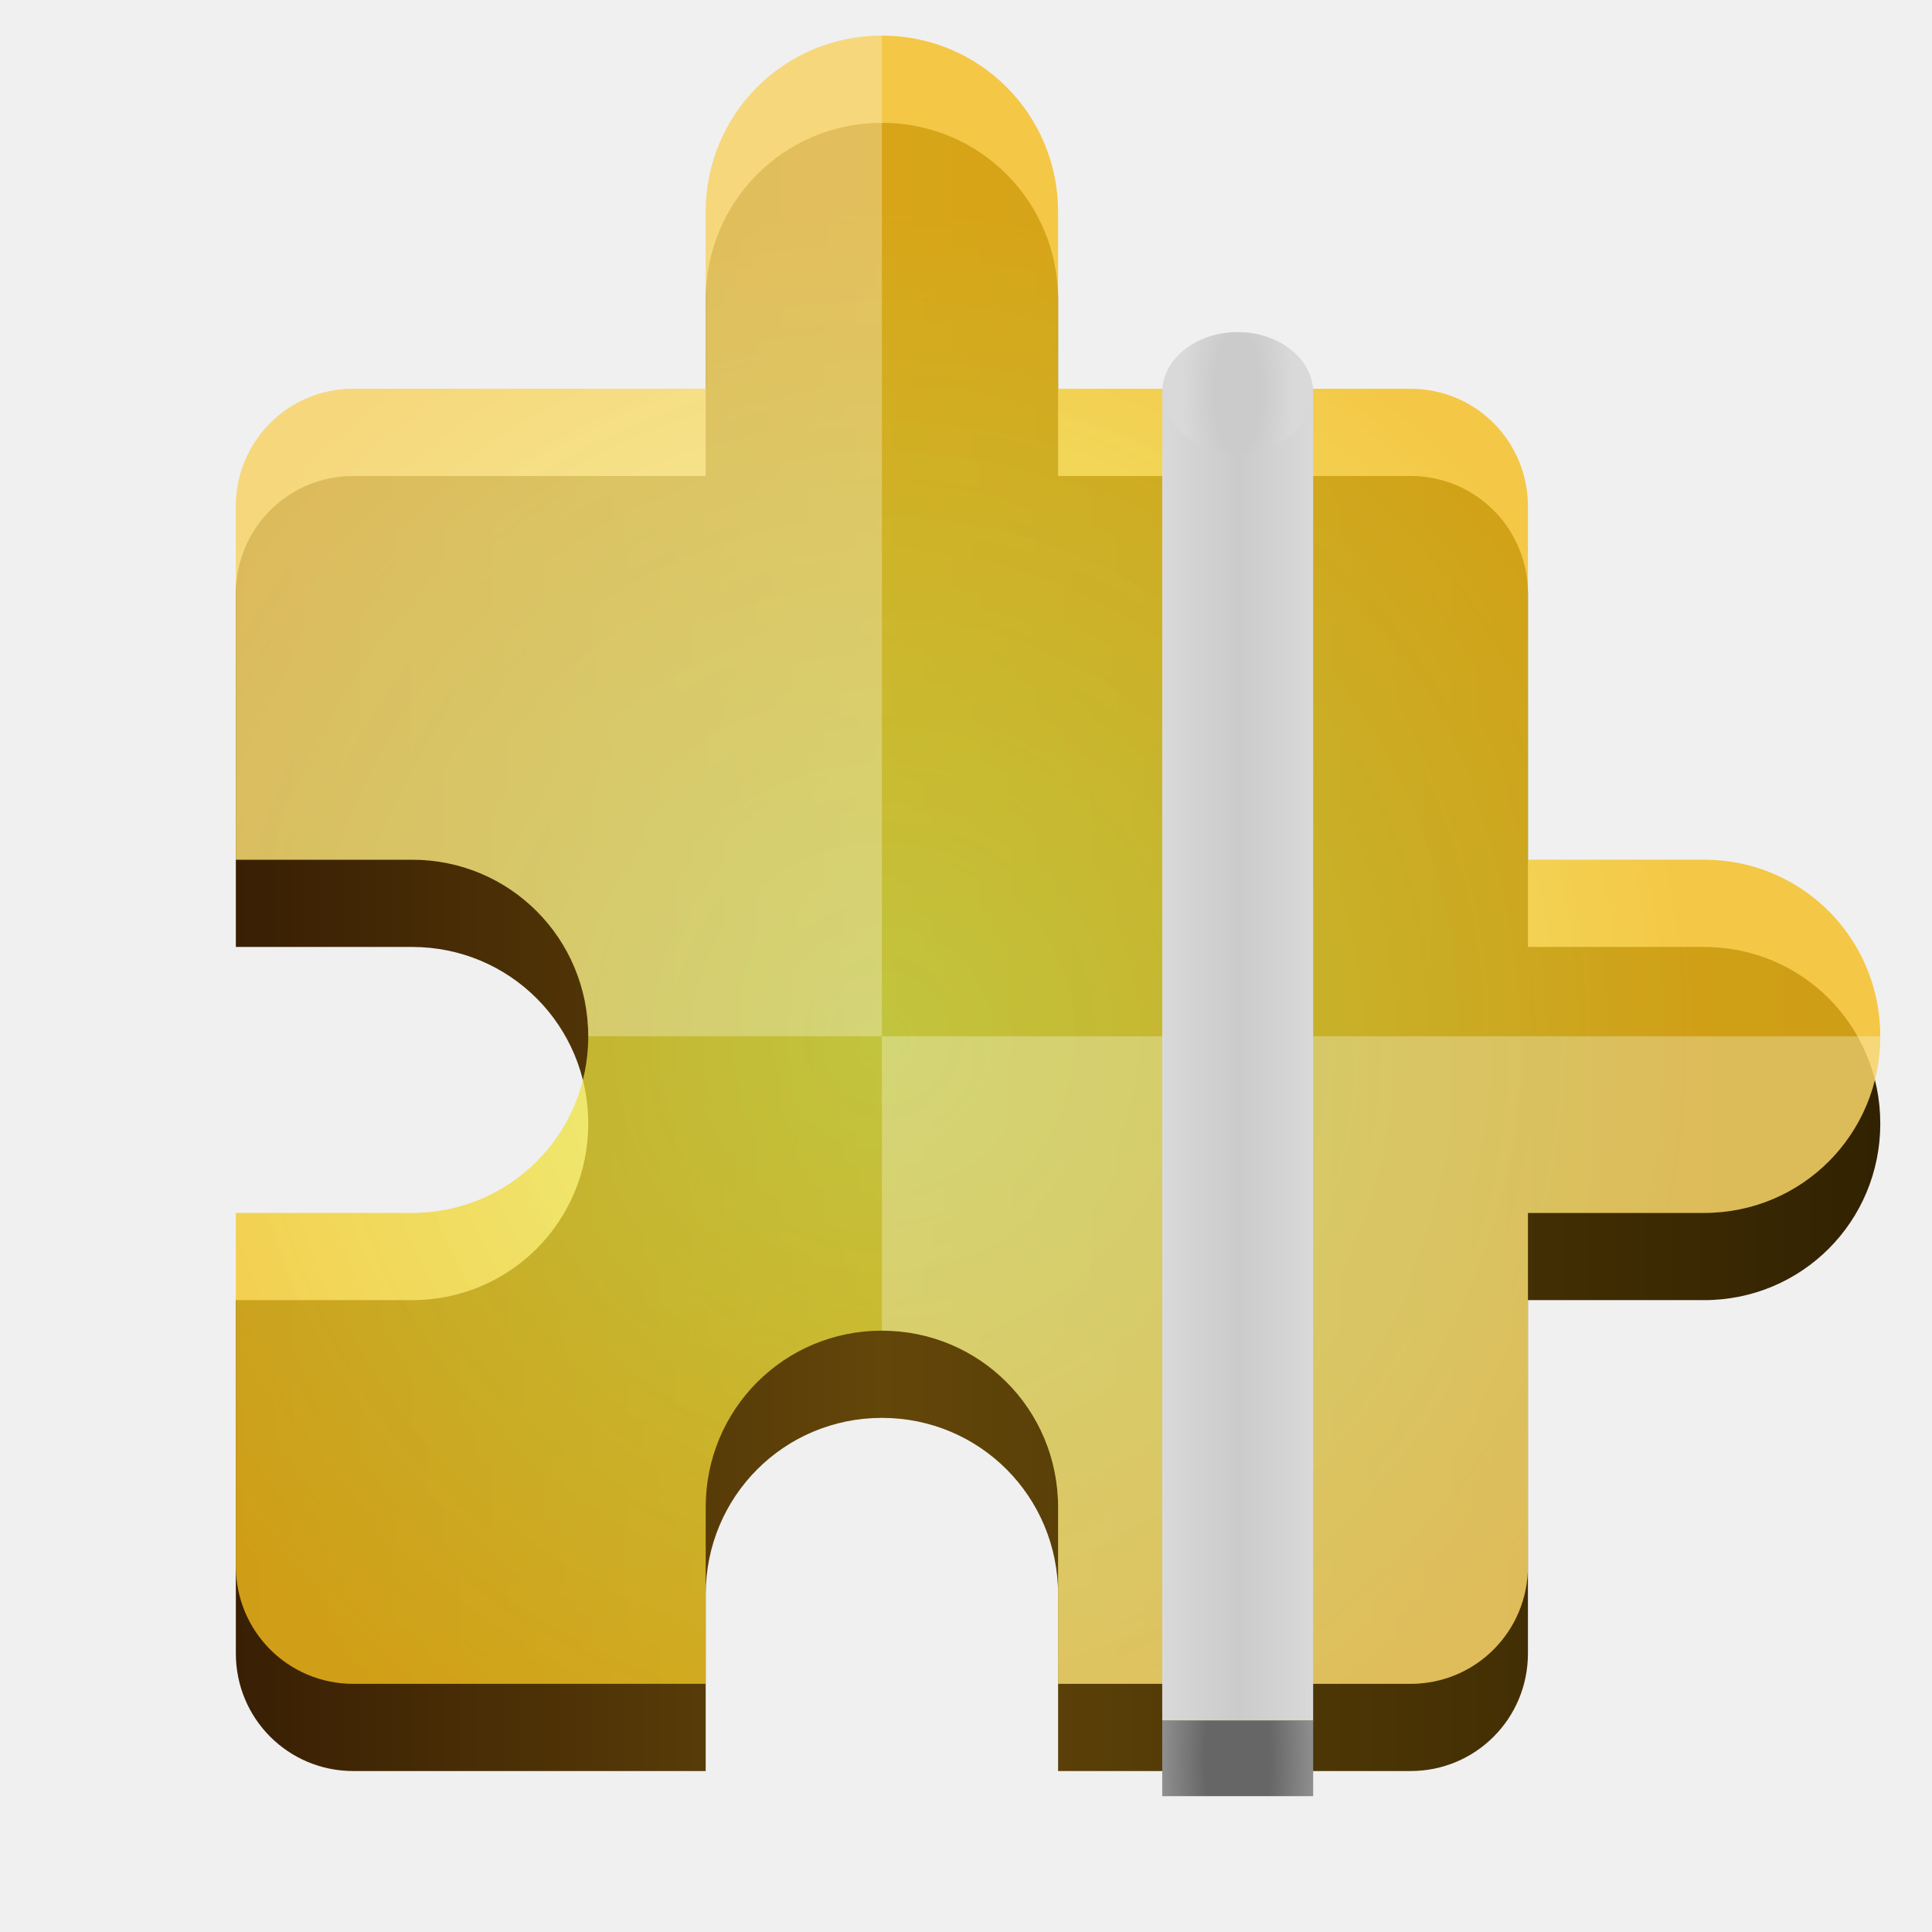
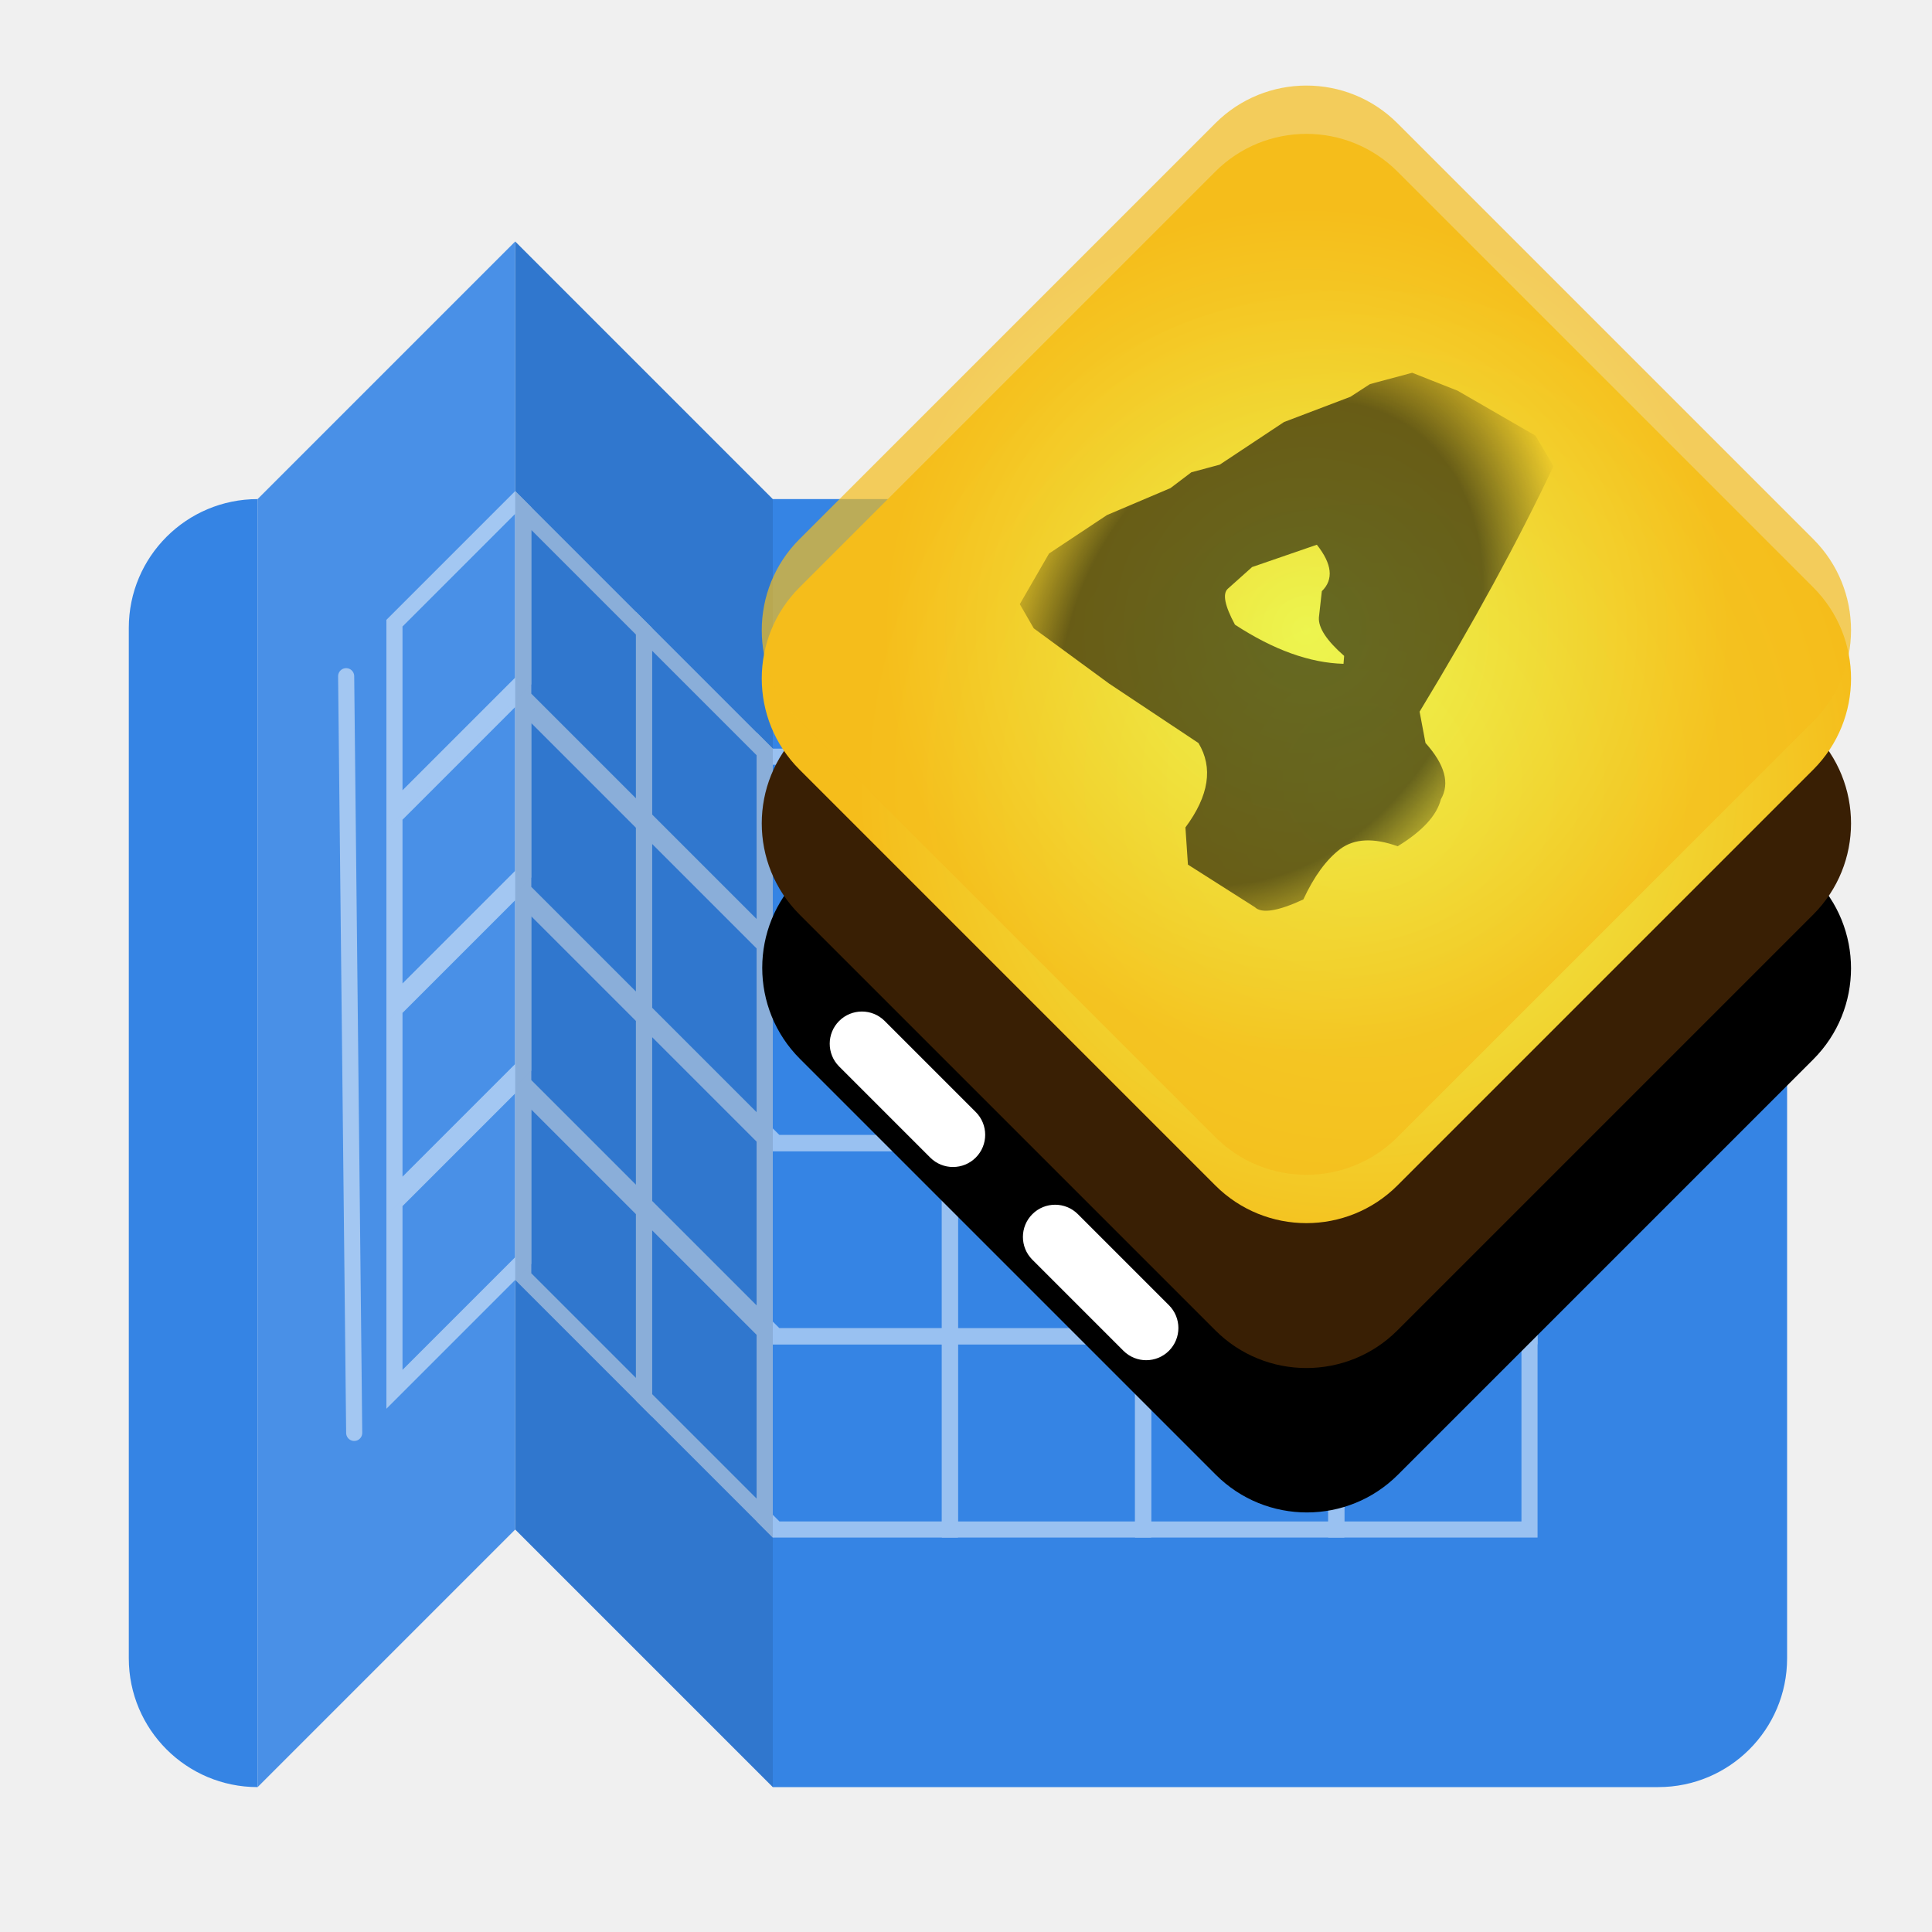
- <svg xmlns="http://www.w3.org/2000/svg" width="128" height="128" viewBox="0 0 128 128" fill="none">
-   <path d="M58.43 8.137C51.953 8.137 46.754 13.348 46.754 19.836V31.535H23.41C19.094 31.535 15.625 35.008 15.625 39.336V62.738H27.301C33.773 62.738 38.973 67.945 38.973 74.438C38.973 80.926 33.773 86.137 27.301 86.137H15.625V109.539C15.625 113.863 19.094 117.336 23.41 117.336H46.754V105.637C46.754 99.148 51.953 93.938 58.43 93.938C64.902 93.938 70.102 99.148 70.102 105.637V117.336H93.449C97.766 117.336 101.23 113.863 101.23 109.539V86.137H112.902C119.379 86.137 124.574 80.926 124.574 74.438C124.574 67.945 119.379 62.738 112.902 62.738H101.23V39.336C101.23 35.008 97.766 31.535 93.449 31.535H70.102V19.836C70.102 13.348 64.902 8.137 58.43 8.137Z" fill="url(#paint0_linear_170_583)" />
-   <path d="M58.43 2.359C51.953 2.359 46.754 7.566 46.754 14.059V25.758H23.41C19.094 25.758 15.625 29.23 15.625 33.559V56.957H27.301C33.773 56.957 38.973 62.168 38.973 68.66C38.973 75.148 33.773 80.359 27.301 80.359H15.625V103.758C15.625 108.086 19.094 111.559 23.41 111.559H46.754V99.859C46.754 93.367 51.953 88.16 58.43 88.16C64.902 88.16 70.102 93.367 70.102 99.859V111.559H93.449C97.766 111.559 101.23 108.086 101.23 103.758V80.359H112.902C119.379 80.359 124.574 75.148 124.574 68.66C124.574 62.168 119.379 56.957 112.902 56.957H101.23V33.559C101.23 29.23 97.766 25.758 93.449 25.758H70.102V14.059C70.102 7.566 64.902 2.359 58.43 2.359Z" fill="url(#paint1_radial_170_583)" />
-   <path d="M58.426 2.355C51.949 2.355 46.754 7.57 46.754 14.059V25.758H23.406C19.09 25.758 15.625 29.23 15.625 33.559V56.957H27.297C33.773 56.957 38.973 62.168 38.973 68.656H58.426V2.355Z" fill="#FCFDF9" fill-opacity="0.302" />
-   <path d="M58.426 68.656V88.16C64.902 88.16 70.102 93.367 70.102 99.859V111.555H93.445C97.762 111.555 101.23 108.082 101.23 103.758V80.359H112.902C119.379 80.359 124.574 75.148 124.574 68.656H58.426Z" fill="#FCFDF9" fill-opacity="0.3" />
-   <rect x="77" y="114" width="88" height="10" transform="rotate(-90 77 114)" fill="url(#paint2_linear_170_583)" />
-   <rect x="77" y="114" width="10" height="5" fill="url(#paint3_radial_170_583)" />
-   <ellipse cx="82" cy="26" rx="5" ry="4" fill="url(#paint4_radial_170_583)" />
+ <svg xmlns="http://www.w3.org/2000/svg" width="120" height="120" viewBox="0 0 120 120" fill="none">
+   <path d="M48 31H103C107.418 31 111 34.582 111 39V103C111 107.418 107.418 111 103 111H48V31Z" fill="#3584E4" />
+   <path d="M32 15L48 31V111L32 95V15Z" fill="#3584E4" />
+   <path d="M32 15L16 31V111L32 95V15Z" fill="#3584E4" />
+   <path d="M8 39C8 34.582 11.582 31 16 31V31V111V111C11.582 111 8 107.418 8 103V39Z" fill="#3584E4" />
+   <rect x="83" y="83" width="12" height="12" stroke="#99C1F1" />
+   <rect x="83" y="71" width="12" height="12" stroke="#99C1F1" />
+   <rect x="83" y="59" width="12" height="12" stroke="#99C1F1" />
+   <rect x="83" y="47" width="12" height="12" stroke="#99C1F1" />
+   <rect x="71" y="83" width="12" height="12" stroke="#99C1F1" />
+   <rect x="71" y="71" width="12" height="12" stroke="#99C1F1" />
+   <rect x="71" y="59" width="12" height="12" stroke="#99C1F1" />
+   <rect x="71" y="47" width="12" height="12" stroke="#99C1F1" />
+   <rect x="59" y="83" width="12" height="12" stroke="#99C1F1" />
+   <rect x="59" y="71" width="12" height="12" stroke="#99C1F1" />
+   <rect x="59" y="59" width="12" height="12" stroke="#99C1F1" />
+   <rect x="59" y="47" width="12" height="12" stroke="#99C1F1" />
+   <path d="M47.646 82.854L47.793 83H48H59V95H48.207L47.5 94.293V82.707L47.646 82.854Z" stroke="#99C1F1" />
+   <path d="M40 86.793V75.207L47.5 82.707V94.293L40 86.793Z" stroke="#99C1F1" />
+   <path d="M32.5 79.293V67.707L40 75.207V86.793L32.5 79.293Z" stroke="#99C1F1" />
+   <path d="M32 67.207L32.5 67.707V78.293L24.5 86.293V74.707L32 67.207Z" stroke="#99C1F1" />
+   <path d="M47.646 70.854L47.793 71H48H59V83H48.207L47.5 82.293V70.707L47.646 70.854Z" stroke="#99C1F1" />
+   <path d="M40 74.793V63.207L47.5 70.707V82.293L40 74.793Z" stroke="#99C1F1" />
+   <path d="M32.5 67.293V55.707L40 63.207V74.793L32.5 67.293Z" stroke="#99C1F1" />
+   <path d="M32 55.207L32.5 55.707V66.293L24.5 74.293V62.707L32 55.207Z" stroke="#99C1F1" />
+   <path d="M47.646 58.854L47.793 59H48H59V71H48.207L47.5 70.293V58.707L47.646 58.854Z" stroke="#99C1F1" />
+   <path d="M40 62.793V51.207L47.5 58.707V70.293L40 62.793Z" stroke="#99C1F1" />
+   <path d="M32.5 55.293V43.707L40 51.207V62.793L32.5 55.293Z" stroke="#99C1F1" />
+   <path d="M32 43.207L32.5 43.707V54.293L24.5 62.293V50.707L32 43.207Z" stroke="#99C1F1" />
+   <path d="M47.646 46.854L47.793 47H48H59V59H48.207L47.5 58.293V46.707L47.646 46.854Z" stroke="#99C1F1" />
+   <path d="M40 50.793V39.207L47.5 46.707V58.293L40 50.793Z" stroke="#99C1F1" />
+   <path d="M32.5 43.293V31.707L40 39.207V50.793L32.5 43.293Z" stroke="#99C1F1" />
+   <path d="M32 31.207L32.5 31.707V42.293L24.5 50.293V38.707L32 31.207Z" stroke="#99C1F1" />
+   <path d="M22 89L21.5 42" stroke="#99C1F1" stroke-linecap="round" />
+   <path d="M32 15L48 31V111L32 95V15Z" fill="black" fill-opacity="0.1" />
+   <path d="M32 15L16 31V111L32 95V15Z" fill="white" fill-opacity="0.1" />
+   <rect x="44.03" y="60.112" width="52.484" height="52.527" rx="8" transform="rotate(-45 44.0303 60.1123)" fill="black" />
+   <rect x="44" y="51.143" width="52.527" height="52.527" rx="8" transform="rotate(-45 44 51.1426)" fill="#391F04" />
+   <rect x="44" y="42.143" width="52.527" height="52.527" rx="8" transform="rotate(-45 44 42.1426)" fill="url(#paint0_radial_174_581)" />
+   <rect x="44" y="39.143" width="52.527" height="52.527" rx="8" transform="rotate(-45 44 39.1426)" fill="url(#paint1_radial_174_581)" fill-opacity="0.7" />
+   <path d="M76.262 36.568C75.922 36.877 76.07 37.621 76.706 38.8C79.104 40.365 81.352 41.175 83.448 41.231L83.488 40.74C82.398 39.785 81.875 38.988 81.92 38.346L82.102 36.719C82.846 35.994 82.742 35.032 81.792 33.834L77.771 35.22L76.262 36.568ZM90.536 24.268L95.367 27.057L96.492 28.951C94.287 33.614 91.514 38.698 88.174 44.203L88.54 46.146C89.747 47.493 90.066 48.66 89.495 49.648C89.239 50.654 88.344 51.626 86.811 52.563C85.317 52.026 84.131 52.081 83.252 52.728C82.386 53.383 81.62 54.429 80.953 55.866C79.376 56.597 78.372 56.758 77.942 56.347L73.785 53.703L73.629 51.394C75.092 49.424 75.361 47.676 74.438 46.151L68.884 42.457L64.207 39.026L63.342 37.525L65.158 34.379L68.756 31.991L72.7 30.317L73.998 29.334L75.759 28.862L79.751 26.214L83.877 24.645L85.09 23.857L87.715 23.153L90.536 24.268Z" fill="url(#paint2_radial_174_581)" fill-opacity="0.57" />
+   <rect x="53.535" y="62" width="12" height="4" rx="2" transform="rotate(45 53.5355 62)" fill="white" />
+   <rect x="65.535" y="74" width="12" height="4" rx="2" transform="rotate(45 65.5355 74)" fill="white" />
  <defs>
-     <linearGradient id="paint0_linear_170_583" x1="15.627" y1="62.737" x2="124.576" y2="62.737" gradientUnits="userSpaceOnUse">
-       <stop stop-color="#391F04" />
-       <stop offset="0.393" stop-color="#634609" />
-       <stop offset="1" stop-color="#312201" />
-     </linearGradient>
-     <radialGradient id="paint1_radial_170_583" cx="0" cy="0" r="1" gradientUnits="userSpaceOnUse" gradientTransform="translate(58.426 68.6572) scale(54.4747 54.6007)">
-       <stop stop-color="#EBFA54" stop-opacity="0.7" />
-       <stop offset="1" stop-color="#F5BD1B" stop-opacity="0.8" />
+     <radialGradient id="paint0_radial_174_581" cx="0" cy="0" r="1" gradientUnits="userSpaceOnUse" gradientTransform="translate(68.1424 75.2758) rotate(141.442) scale(31.197)">
+       <stop stop-color="#EBFA54" />
+       <stop offset="1" stop-color="#F5BD1B" />
    </radialGradient>
-     <linearGradient id="paint2_linear_170_583" x1="121" y1="114" x2="121" y2="124" gradientUnits="userSpaceOnUse">
-       <stop stop-color="#D9D9D9" />
-       <stop offset="0.5" stop-color="#CBCBCB" />
-       <stop offset="1" stop-color="#D9D9D9" />
-     </linearGradient>
-     <radialGradient id="paint3_radial_170_583" cx="0" cy="0" r="1" gradientUnits="userSpaceOnUse" gradientTransform="translate(82 116.5) rotate(-180) scale(6.5 20.3125)">
-       <stop offset="0.332" stop-color="#666666" />
-       <stop offset="1" stop-color="#A4A4A4" />
+     <radialGradient id="paint1_radial_174_581" cx="0" cy="0" r="1" gradientUnits="userSpaceOnUse" gradientTransform="translate(70.2635 65.4061) rotate(90) scale(26.2635)">
+       <stop stop-color="#EBFA54" />
+       <stop offset="1" stop-color="#F5BD1B" />
    </radialGradient>
-     <radialGradient id="paint4_radial_170_583" cx="0" cy="0" r="1" gradientUnits="userSpaceOnUse" gradientTransform="translate(82 26) rotate(90) scale(9.5 3.71283)">
-       <stop offset="0.415" stop-color="#CBCBCB" />
-       <stop offset="1" stop-color="#D9D9D9" />
+     <radialGradient id="paint2_radial_174_581" cx="0" cy="0" r="1" gradientUnits="userSpaceOnUse" gradientTransform="translate(78.9307 39.9309) rotate(120) scale(22.5 17)">
+       <stop offset="0.707" />
+       <stop offset="1" stop-opacity="0" />
    </radialGradient>
  </defs>
</svg>
